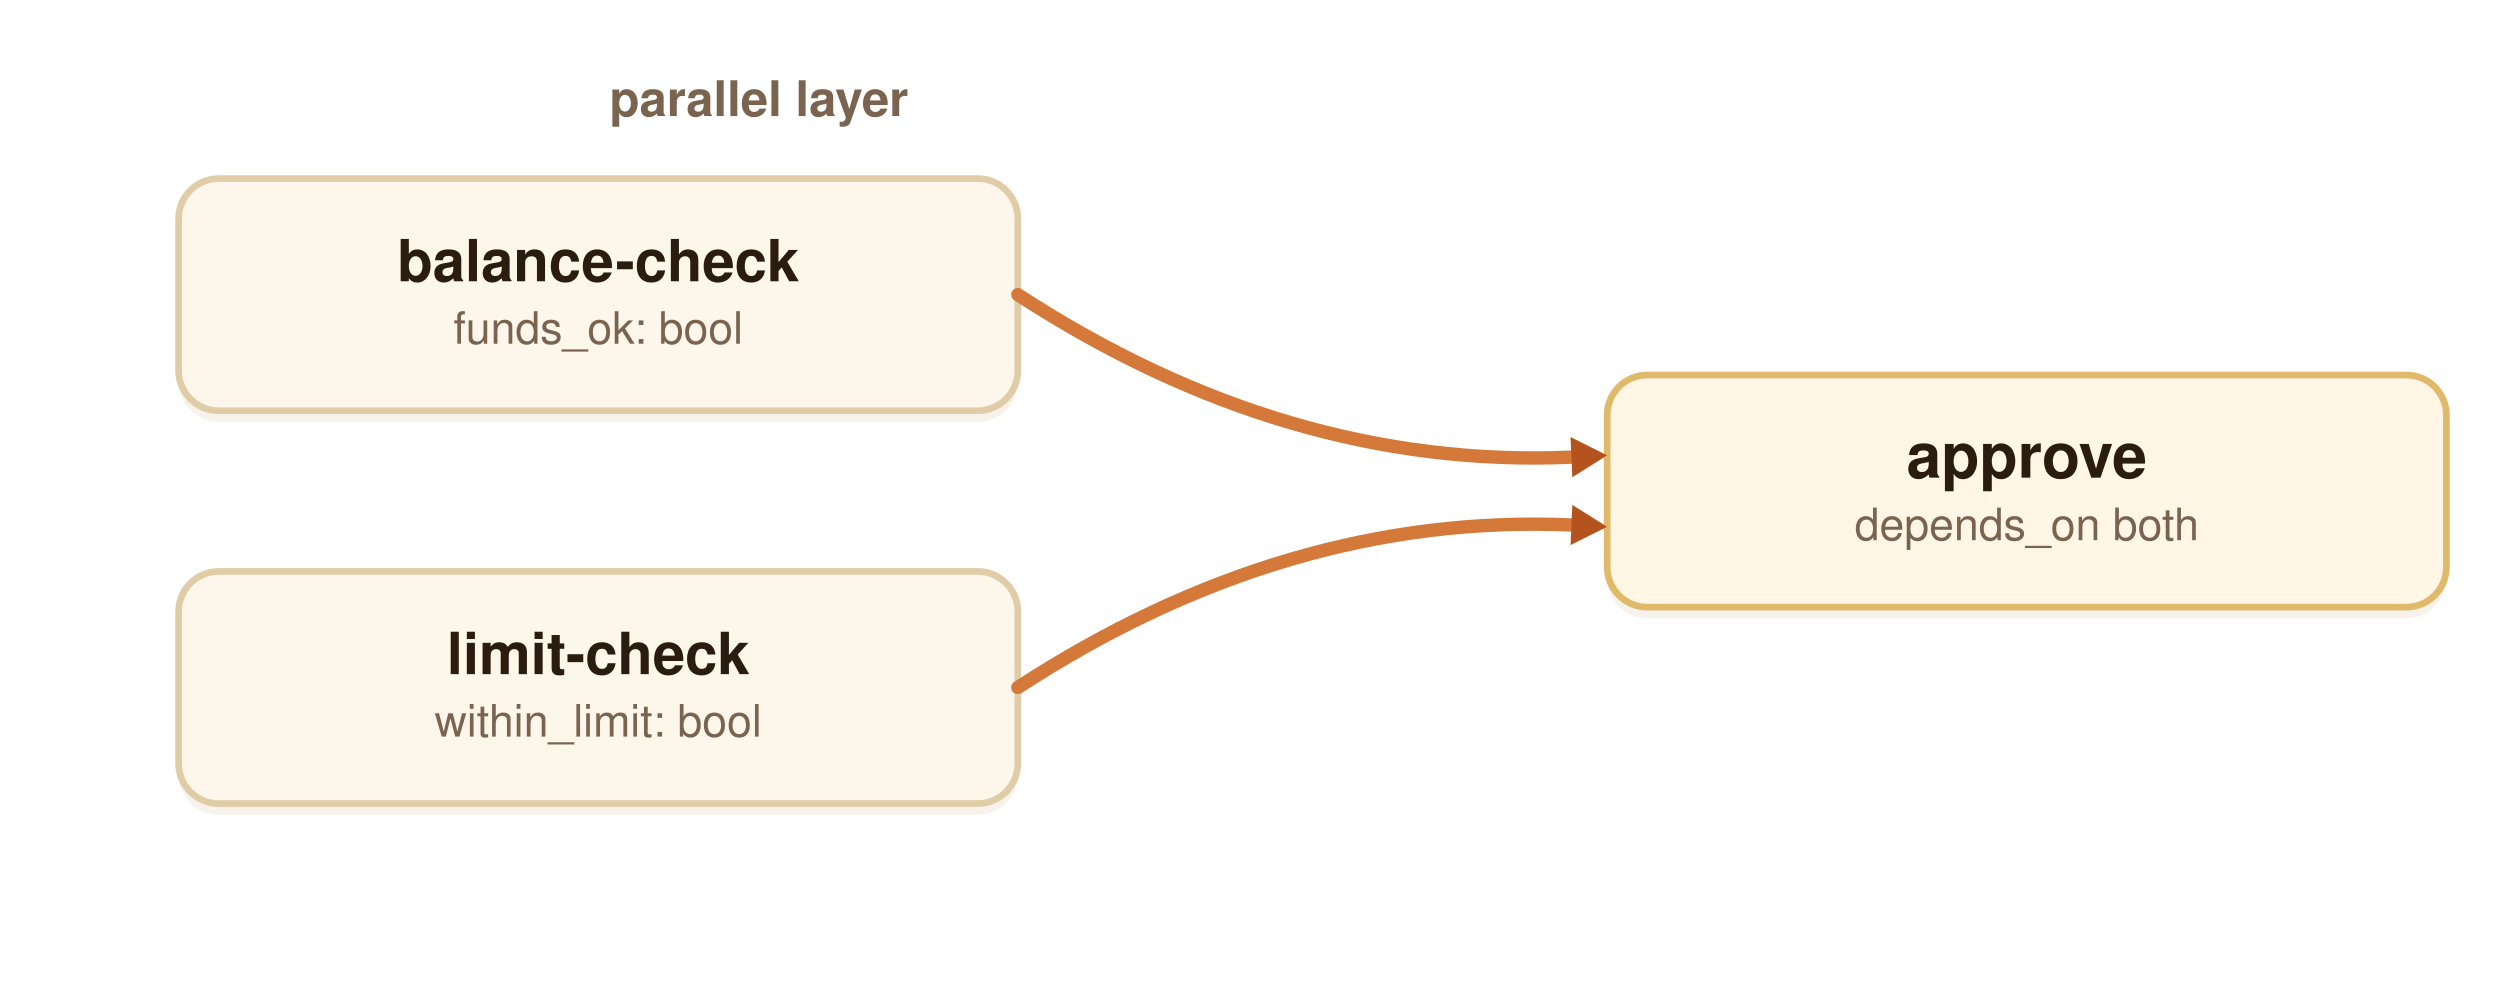
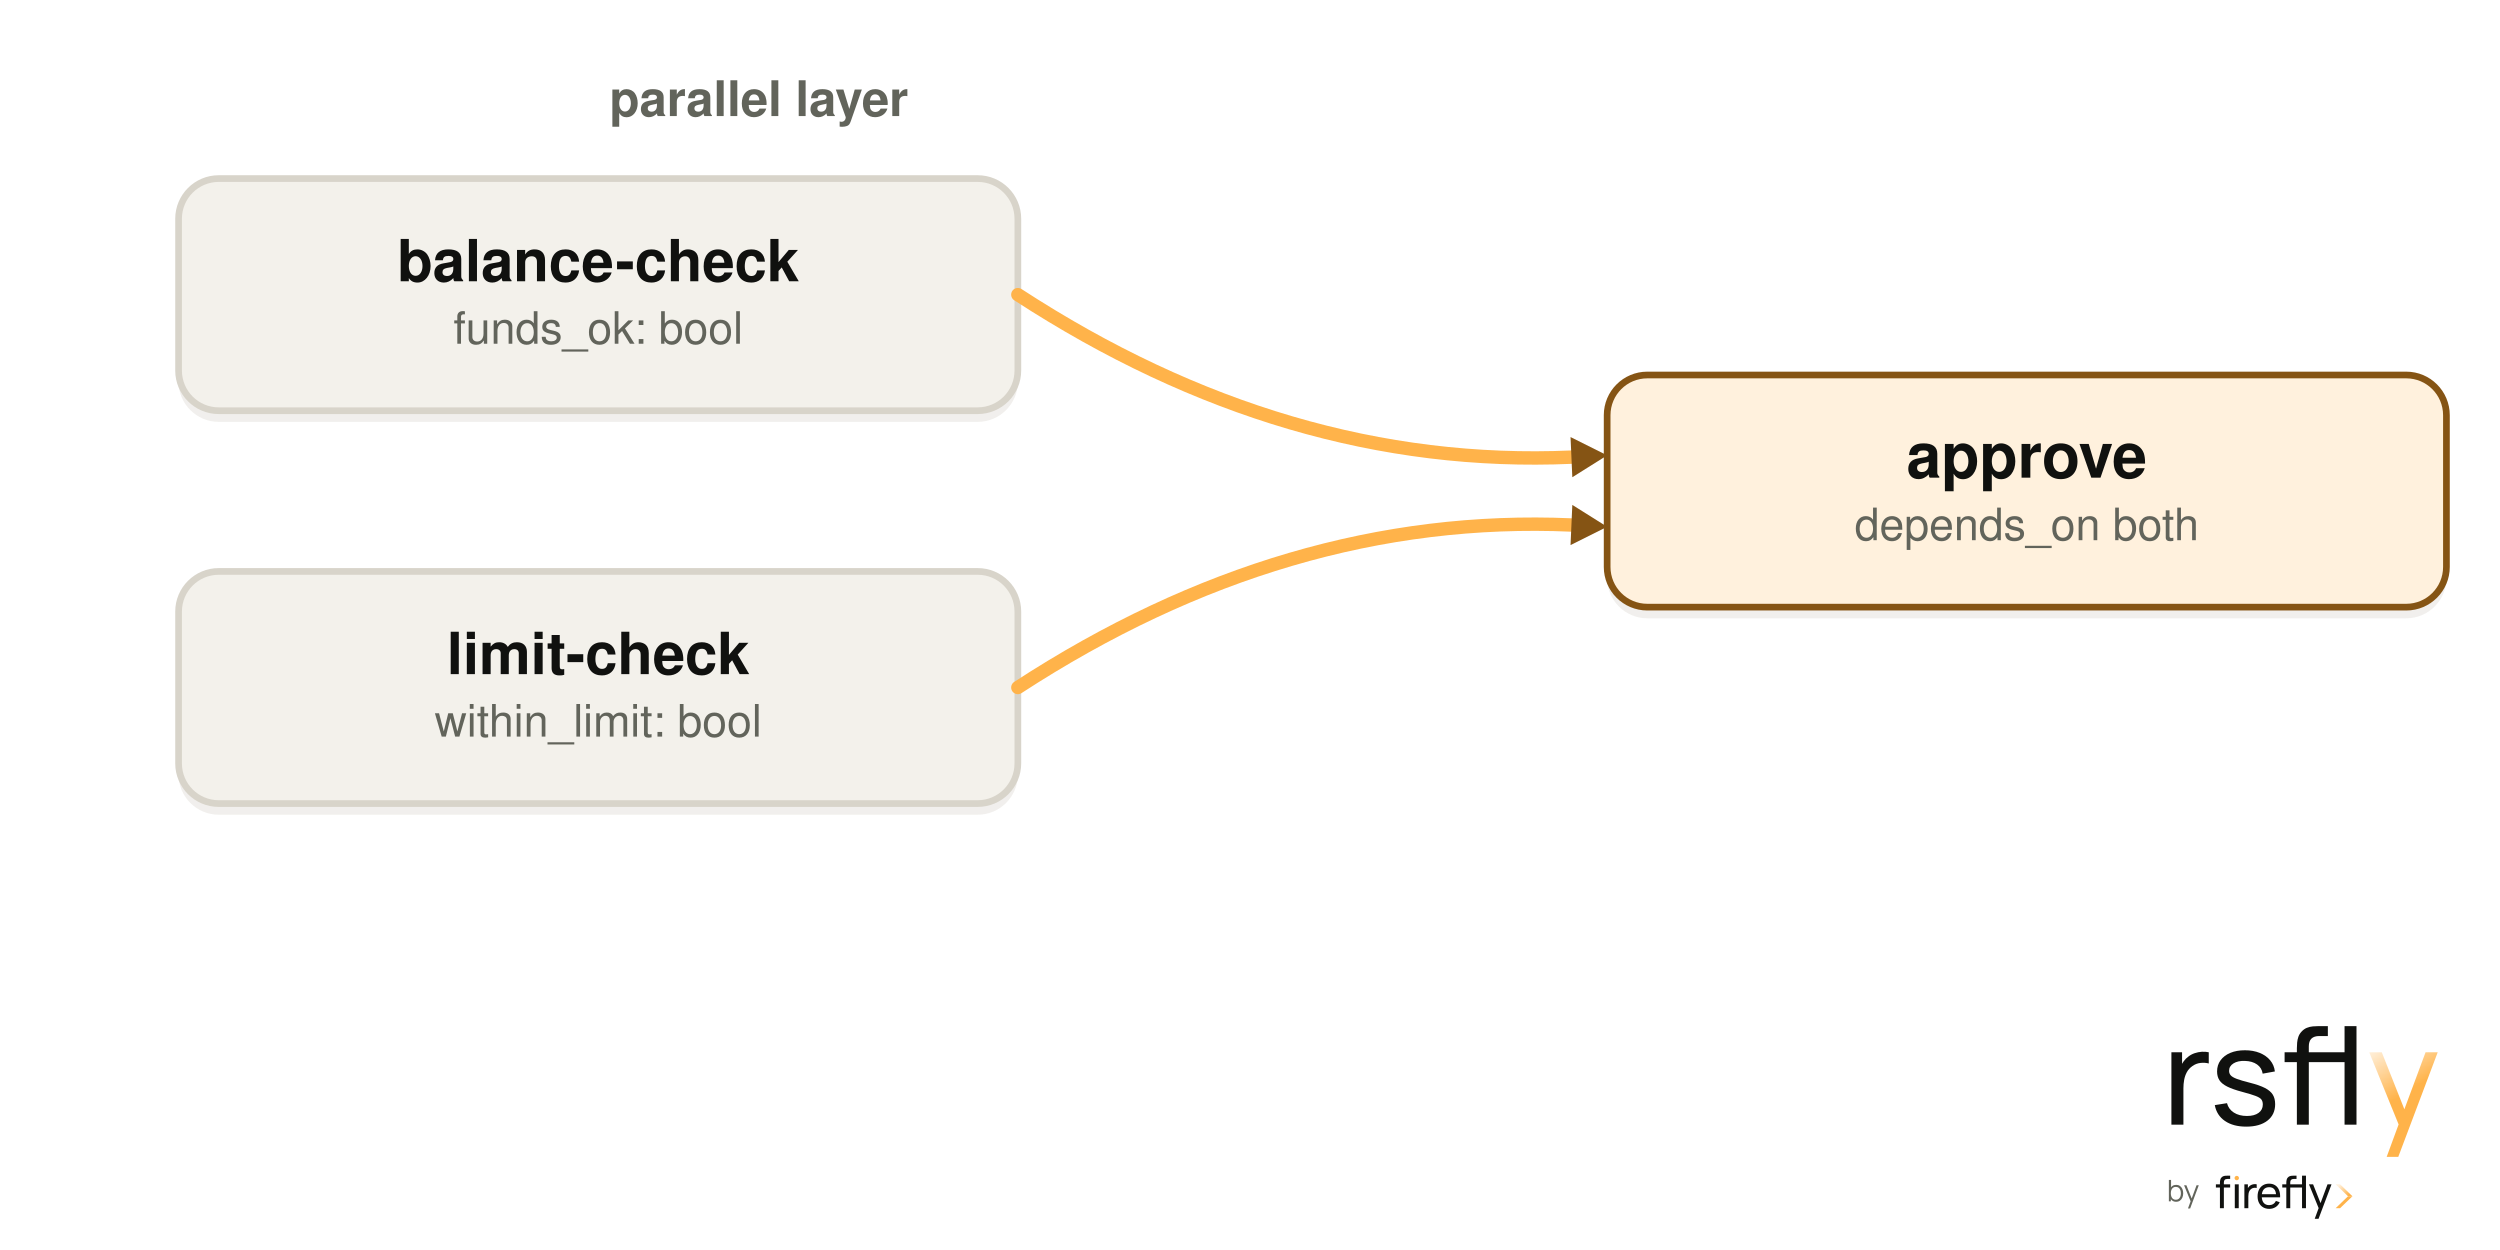
- <svg xmlns="http://www.w3.org/2000/svg" viewBox="0 0 560 220" role="img" aria-label="Workflow DAG: balance-check and limit-check run in parallel in one layer and both feed the approve gate, which depends on both" font-family="Avenir Next,Avenir,Helvetica Neue,Helvetica,Arial,sans-serif">
-   <text x="170.0" y="26.0" text-anchor="middle" font-size="11" font-weight="700" fill="#7a6450" font-family="Avenir Next,Avenir,Helvetica Neue,Helvetica,Arial,sans-serif">parallel layer</text>
-   <rect x="40.0" y="42.5" width="188.0" height="52.0" rx="9" fill="#d9c4a3" opacity="0.22" />
-   <rect x="40.0" y="40.0" width="188.0" height="52.0" rx="9" fill="#fdf6ea" stroke="#e0cda8" stroke-width="1.5" />
-   <text x="134.0" y="63.0" text-anchor="middle" font-size="13.0" font-weight="700" fill="#2a1d10" font-family="Avenir Next,Avenir,Helvetica Neue,Helvetica,Arial,sans-serif">balance-check</text>
-   <text x="134.0" y="77.0" text-anchor="middle" font-size="10.0" fill="#7a6450" font-family="Avenir Next,Avenir,Helvetica Neue,Helvetica,Arial,sans-serif">funds_ok: bool</text>
-   <rect x="40.0" y="130.5" width="188.0" height="52.0" rx="9" fill="#d9c4a3" opacity="0.22" />
-   <rect x="40.0" y="128.0" width="188.0" height="52.0" rx="9" fill="#fdf6ea" stroke="#e0cda8" stroke-width="1.5" />
-   <text x="134.0" y="151.0" text-anchor="middle" font-size="13.0" font-weight="700" fill="#2a1d10" font-family="Avenir Next,Avenir,Helvetica Neue,Helvetica,Arial,sans-serif">limit-check</text>
-   <text x="134.0" y="165.0" text-anchor="middle" font-size="10.0" fill="#7a6450" font-family="Avenir Next,Avenir,Helvetica Neue,Helvetica,Arial,sans-serif">within_limit: bool</text>
-   <rect x="360.0" y="86.5" width="188.0" height="52.0" rx="9" fill="#d9c4a3" opacity="0.22" />
-   <rect x="360.0" y="84.0" width="188.0" height="52.0" rx="9" fill="#fff6e6" stroke="#e0b96a" stroke-width="1.5" />
-   <text x="454.0" y="107.0" text-anchor="middle" font-size="14" font-weight="700" fill="#2a1d10" font-family="Avenir Next,Avenir,Helvetica Neue,Helvetica,Arial,sans-serif">approve</text>
-   <text x="454.0" y="121.0" text-anchor="middle" font-size="10.0" fill="#7a6450" font-family="Avenir Next,Avenir,Helvetica Neue,Helvetica,Arial,sans-serif">depends_on both</text>
-   <path d="M228.0,66.0 Q288.2,105.2 352.0,102.4" fill="none" stroke="#d4793a" stroke-width="3.0" stroke-linecap="round" />
-   <polygon points="360.0,102.0 352.2,106.9 351.8,97.9" fill="#b5531f" />
-   <path d="M228.0,154.0 Q288.2,114.8 352.0,117.6" fill="none" stroke="#d4793a" stroke-width="3.0" stroke-linecap="round" />
-   <polygon points="360.0,118.0 351.8,122.1 352.2,113.1" fill="#b5531f" />
+ <svg xmlns="http://www.w3.org/2000/svg" viewBox="0 0 560 280" role="img" aria-label="Workflow DAG: balance-check and limit-check run in parallel in one layer and both feed the approve gate, which depends on both" font-family="Avenir Next,Avenir,Helvetica Neue,Helvetica,Arial,sans-serif">
+   <text x="170.0" y="26.0" text-anchor="middle" font-size="11" font-weight="700" fill="#62645b" font-family="Avenir Next,Avenir,Helvetica Neue,Helvetica,Arial,sans-serif">parallel layer</text>
+   <rect x="40.0" y="42.5" width="188.0" height="52.0" rx="9" fill="#bfb8ab" opacity="0.22" />
+   <rect x="40.0" y="40.0" width="188.0" height="52.0" rx="9" fill="#f3f1eb" stroke="#d8d4ca" stroke-width="1.5" />
+   <text x="134.0" y="63.0" text-anchor="middle" font-size="13.0" font-weight="700" fill="#10110f" font-family="Avenir Next,Avenir,Helvetica Neue,Helvetica,Arial,sans-serif">balance-check</text>
+   <text x="134.0" y="77.0" text-anchor="middle" font-size="10.0" fill="#62645b" font-family="Avenir Next,Avenir,Helvetica Neue,Helvetica,Arial,sans-serif">funds_ok: bool</text>
+   <rect x="40.0" y="130.5" width="188.0" height="52.0" rx="9" fill="#bfb8ab" opacity="0.22" />
+   <rect x="40.0" y="128.0" width="188.0" height="52.0" rx="9" fill="#f3f1eb" stroke="#d8d4ca" stroke-width="1.5" />
+   <text x="134.0" y="151.0" text-anchor="middle" font-size="13.0" font-weight="700" fill="#10110f" font-family="Avenir Next,Avenir,Helvetica Neue,Helvetica,Arial,sans-serif">limit-check</text>
+   <text x="134.0" y="165.0" text-anchor="middle" font-size="10.0" fill="#62645b" font-family="Avenir Next,Avenir,Helvetica Neue,Helvetica,Arial,sans-serif">within_limit: bool</text>
+   <rect x="360.0" y="86.5" width="188.0" height="52.0" rx="9" fill="#bfb8ab" opacity="0.22" />
+   <rect x="360.0" y="84.0" width="188.0" height="52.0" rx="9" fill="#fff1dd" stroke="#855414" stroke-width="1.5" />
+   <text x="454.0" y="107.0" text-anchor="middle" font-size="14" font-weight="700" fill="#10110f" font-family="Avenir Next,Avenir,Helvetica Neue,Helvetica,Arial,sans-serif">approve</text>
+   <text x="454.0" y="121.0" text-anchor="middle" font-size="10.0" fill="#62645b" font-family="Avenir Next,Avenir,Helvetica Neue,Helvetica,Arial,sans-serif">depends_on both</text>
+   <path d="M228.0,66.0 Q288.2,105.2 352.0,102.4" fill="none" stroke="#ffb34a" stroke-width="3.0" stroke-linecap="round" />
+   <polygon points="360.0,102.0 352.2,106.9 351.8,97.9" fill="#855414" />
+   <path d="M228.0,154.0 Q288.2,114.8 352.0,117.6" fill="none" stroke="#ffb34a" stroke-width="3.0" stroke-linecap="round" />
+   <polygon points="360.0,118.0 351.8,122.1 352.2,113.1" fill="#855414" />
+   <svg x="480.0" y="224.0" width="72" height="52" viewBox="0 0 335.52 242">
+     <g fill="#10110f" transform="translate(20 130) scale(0.07 -0.07)">
+       <g transform="translate(0 0)">
+         <path d="M140 0L140 1080L299 1080L299 908Q310 927 323 945Q353 987 391 1014Q433 1048 486 1066Q539 1084 594 1087.5Q649 1091 697 1080L697 913Q641 928 574 921Q507 914 450 872Q398 835 369.5 782Q341 729 330 667.5Q319 606 319 542L319 0Z" />
+       </g>
+       <g transform="translate(707 0)">
+         <path d="M548 -29Q355 -29 231.5 55.5Q108 140 80 292L262 321Q284 233 363 181.5Q442 130 559 130Q670 130 733 176Q796 222 796 301Q796 347 775 375.5Q754 404 688.5 429Q623 454 491 489Q348 527 266 568Q184 609 149 663Q114 717 114 794Q114 889 166 960.5Q218 1032 311.5 1071Q405 1110 529 1110Q652 1110 749 1071Q846 1032 905.5 960.5Q965 889 976 794L794 761Q781 848 710.5 898Q640 948 529 951Q424 955 358.5 914Q293 873 293 803Q293 764 317.5 736Q342 708 408.5 683Q475 658 602 626Q745 590 827.5 547.5Q910 505 945 447.5Q980 390 980 306Q980 150 865 60.5Q750 -29 548 -29Z" />
+       </g>
+       <g transform="translate(1768 0)">
+         <path d="M243 0L243 933L60 933L60 1080L243 1080L243 1139Q243 1181 247 1224.5Q251 1268 265 1309.5Q279 1351 311 1386Q348 1427 392 1444.5Q436 1462 481.5 1466Q527 1470 568 1470L705 1470L705 1322L578 1322Q499 1322 460 1283.5Q421 1245 421 1167L421 1080L954 1080L954 1470L1132 1470L1132 0L954 0L954 933L421 933L421 0Z" />
+       </g>
+       <g transform="translate(3060 0)">
+         <g data-family-terminal="trail-y">
+           <defs>
+             <linearGradient id="figure-rsfly-family-rsfly-20-130-140" gradientUnits="userSpaceOnUse" x1="30" y1="1080" x2="554" y2="230">
+               <stop offset="0" stop-color="#ffb34a" stop-opacity="0.2" />
+               <stop offset="0.8" stop-color="#ffb34a" stop-opacity="1" />
+             </linearGradient>
+           </defs>
+           <path d="M290 -480L468 4L30 1080L217 1080L554 230L870 1080L1051 1080L463 -480Z" fill="url(#figure-rsfly-family-rsfly-20-130-140)" />
+         </g>
+       </g>
+     </g>
+     <g fill="#62645b" transform="translate(25 210) scale(0.0155 -0.0155)">
+       <path d="M625 -30Q476 -30 373 46Q314 89 271 150L271 0L139 0L139 1440L287 1440L287 953Q325 1001 375 1036Q479 1110 631 1110Q779 1110 885 1035Q991 960 1047.5 831Q1104 702 1104 541Q1104 379 1047 250Q990 121 883 45.5Q776 -30 625 -30ZM610 107Q723 107 798 164Q873 221 910.5 319.5Q948 418 948 541Q948 663 911 761Q874 859 798.5 916Q723 973 607 973Q494 973 419.5 918Q345 863 308 765.5Q271 668 271 541Q271 416 308 317.5Q345 219 420 163Q495 107 610 107Z" transform="translate(0 0)" />
+       <path d="M294 -480L472 3L33 1080L189 1080L544 192L871 1080L1021 1080L441 -480Z" transform="translate(1131 0)" />
+     </g>
+     <svg x="76" y="183" width="143" height="45.48" viewBox="5 -148 619.4 197">
+       <defs>
+         <linearGradient id="figure-rsfly-firefly-trail" gradientUnits="userSpaceOnUse" x1="567.4" y1="-108" x2="623.4" y2="-54">
+           <stop offset="0" stop-color="#ffb34a" stop-opacity="0.2" />
+           <stop offset="0.8" stop-color="#ffb34a" stop-opacity="1" />
+         </linearGradient>
+       </defs>
+       <path d="M24.3 0L24.3 -93.3L6 -93.3L6 -108L24.3 -108L24.3 -113.9Q24.3 -118.1 24.7 -122.45Q25.1 -126.8 26.5 -130.95Q27.9 -135.1 31.1 -138.6Q34.8 -142.7 39.2 -144.45Q43.6 -146.2 48.15 -146.6Q52.7 -147 56.8 -147L70.5 -147L70.5 -132.2L57.8 -132.2Q49.9 -132.2 46 -128.35Q42.1 -124.5 42.1 -116.7L42.1 -108L70.5 -108L70.5 -93.3L42.1 -93.3L42.1 0ZM91.5 0L91.5 -108L109.3 -108L109.3 0ZM134.8 0L134.8 -108L150.7 -108L150.7 -90.8Q151.8 -92.7 153.1 -94.5Q156.1 -98.7 159.9 -101.4Q164.1 -104.8 169.4 -106.6Q174.7 -108.4 180.2 -108.75Q185.7 -109.1 190.5 -108L190.5 -91.3Q184.9 -92.8 178.2 -92.1Q171.5 -91.4 165.8 -87.2Q160.6 -83.5 157.75 -78.2Q154.9 -72.9 153.8 -66.75Q152.7 -60.6 152.7 -54.2L152.7 0ZM247.3 3Q231.4 3 219.55 -4.05Q207.7 -11.1 201.1 -23.75Q194.5 -36.4 194.5 -53.3Q194.5 -71 201 -83.95Q207.5 -96.9 219.15 -103.95Q230.8 -111 246.5 -111Q262.8 -111 274.25 -103.5Q285.7 -96 291.45 -82.1Q297.2 -68.2 296.4 -49L213.6 -49Q214.6 -33.5 222 -24.4Q230.6 -13.9 246.5 -13.9Q257.2 -13.9 265.1 -18.8Q273 -23.7 277.5 -32.9L294.6 -27Q288.3 -12.7 275.65 -4.85Q263 3 247.3 3ZM277.9 -63.3Q276.5 -77.4 270.3 -85.2Q262.5 -95 247.1 -95Q230.6 -95 222 -84.4Q215.5 -76.4 213.9 -63.3ZM324.4 0L324.4 -93.3L306.1 -93.3L306.1 -108L324.4 -108L324.4 -113.9Q324.4 -118.1 324.8 -122.45Q325.2 -126.8 326.6 -130.95Q328 -135.1 331.2 -138.6Q334.9 -142.7 339.3 -144.45Q343.7 -146.2 348.25 -146.6Q352.8 -147 356.9 -147L370.6 -147L370.6 -132.2L357.9 -132.2Q350 -132.2 346.1 -128.35Q342.2 -124.5 342.2 -116.7L342.2 -108L395.5 -108L395.5 -147L413.3 -147L413.3 0L395.5 0L395.5 -93.3L342.2 -93.3L342.2 0ZM452.8 48L470.6 -0.4L426.8 -108L445.5 -108L479.2 -23L510.8 -108L528.9 -108L470.1 48Z" fill="#10110f" />
+       <circle cx="100.4" cy="-136.3" r="9.97" fill="#ffb34a" />
+       <path d="M567.4 -108L623.4 -54L603.4 -54L547.4 -108Z" fill="url(#figure-rsfly-firefly-trail)" />
+       <path d="M623.4 -54L567.4 0L547.4 0L603.4 -54Z" fill="#ffb34a" />
+     </svg>
+   </svg>
</svg>
